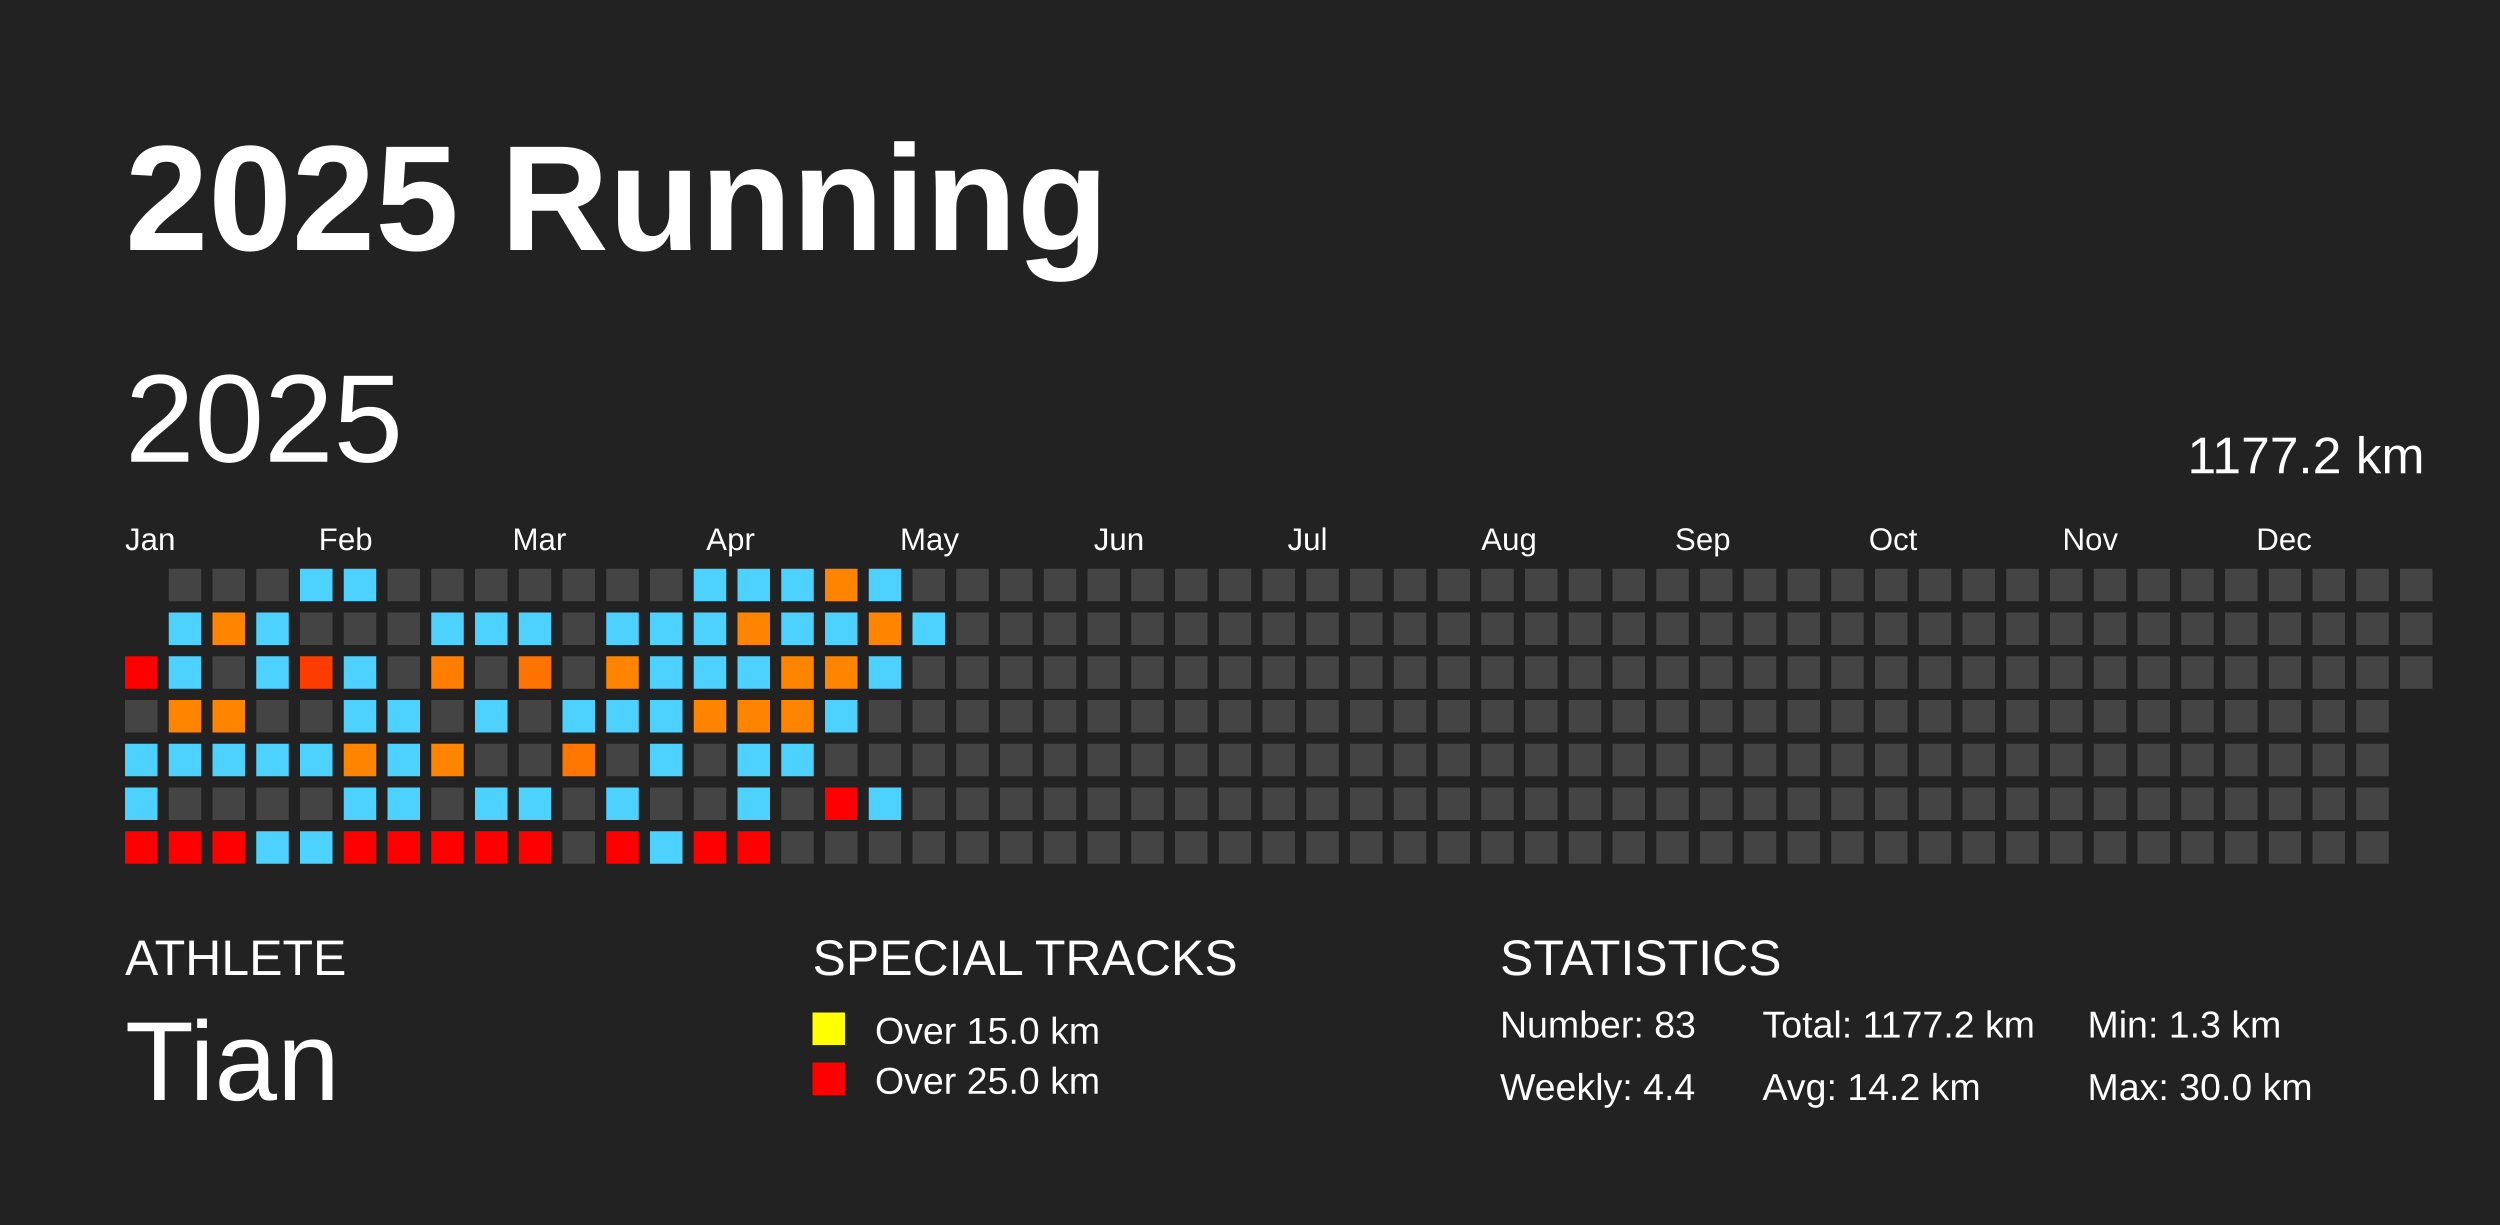
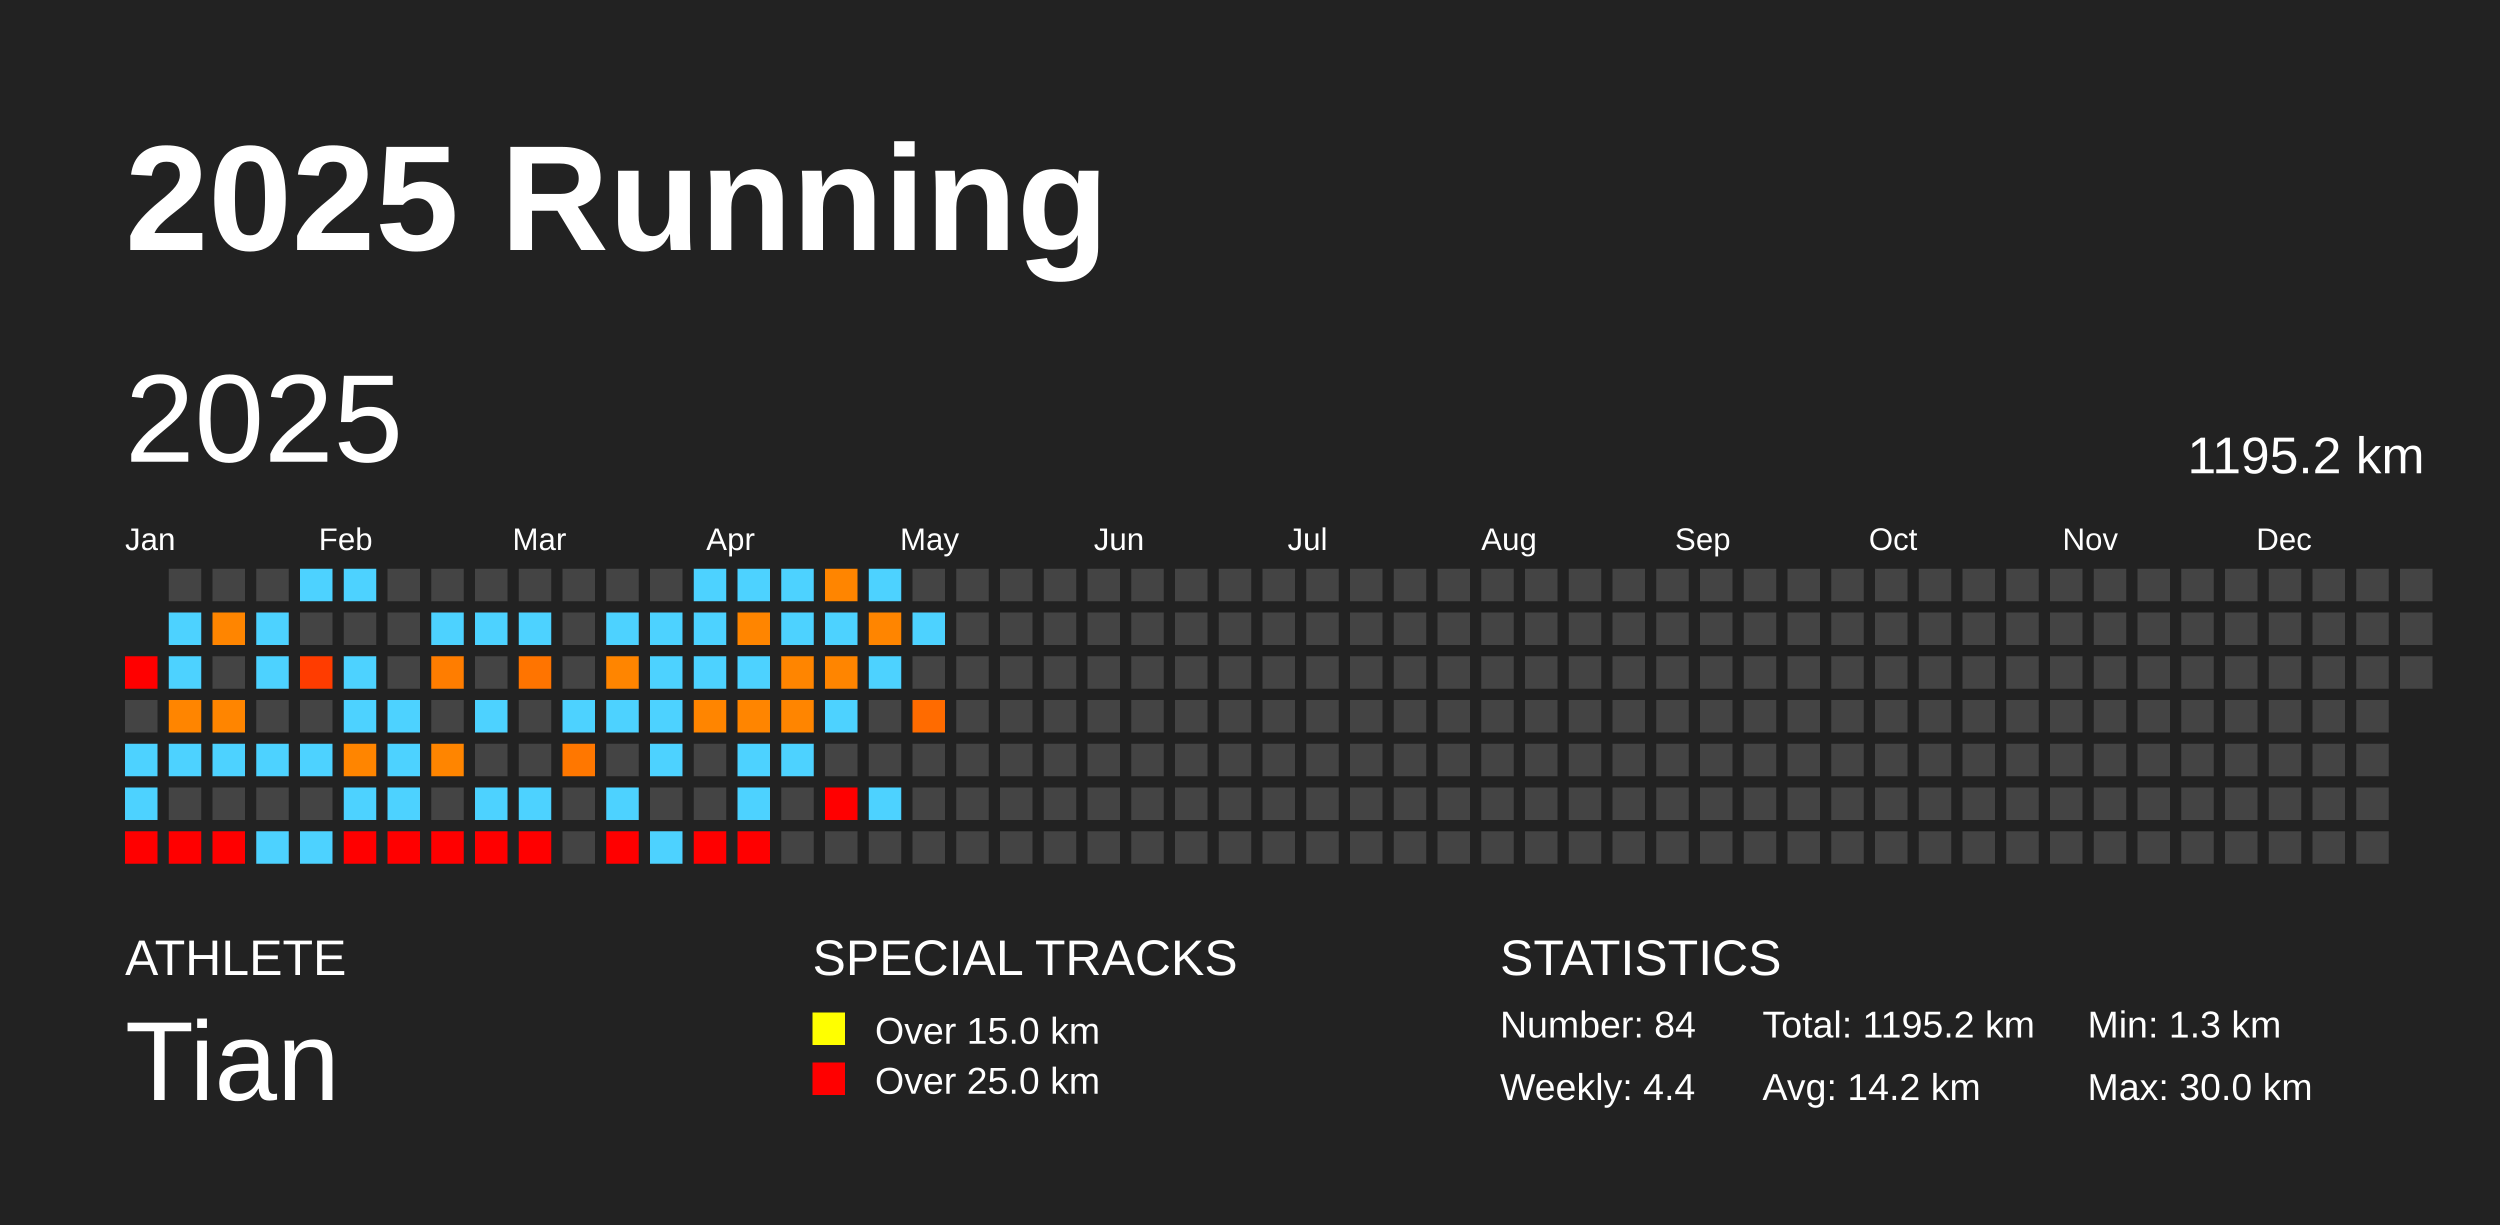
<svg xmlns="http://www.w3.org/2000/svg" baseProfile="full" height="98mm" version="1.1" viewBox="0,0,200,98" width="200mm">
  <defs />
  <rect fill="#222222" height="98" width="200" x="0" y="0" />
  <text fill="#FFFFFF" style="font-size:12px; font-family:Arial; font-weight:bold;" x="10" y="20">2025 Running</text>
  <text fill="#FFFFFF" style="font-size:4px; font-family:Arial" x="10" y="78">ATHLETE</text>
  <text fill="#FFFFFF" style="font-size:9px; font-family:Arial" x="10" y="88">Tian</text>
  <text fill="#FFFFFF" style="font-size:4px; font-family:Arial" x="65" y="78">SPECIAL TRACKS</text>
  <rect fill="yellow" height="2.6" width="2.6" x="65" y="81" />
  <text fill="#FFFFFF" style="font-size:3px; font-family:Arial" x="70" y="83.5">Over 15.0 km</text>
  <rect fill="red" height="2.6" width="2.6" x="65" y="85" />
  <text fill="#FFFFFF" style="font-size:3px; font-family:Arial" x="70" y="87.5">Over 25.0 km</text>
  <text fill="#FFFFFF" style="font-size:4px; font-family:Arial" x="120" y="78">STATISTICS</text>
-   <text fill="#FFFFFF" style="font-size:3px; font-family:Arial" x="120" y="83">Number: 83</text>
+   <text fill="#FFFFFF" style="font-size:3px; font-family:Arial" x="120" y="83">Number: 84</text>
  <text fill="#FFFFFF" style="font-size:3px; font-family:Arial" x="120" y="88">Weekly: 4.4</text>
-   <text fill="#FFFFFF" style="font-size:3px; font-family:Arial" x="141" y="83">Total: 1177.2 km</text>
+   <text fill="#FFFFFF" style="font-size:3px; font-family:Arial" x="141" y="83">Total: 1195.2 km</text>
  <text fill="#FFFFFF" style="font-size:3px; font-family:Arial" x="141" y="88">Avg: 14.2 km</text>
  <text fill="#FFFFFF" style="font-size:3px; font-family:Arial" x="167" y="83">Min: 1.3 km</text>
  <text fill="#FFFFFF" style="font-size:3px; font-family:Arial" x="167" y="88">Max: 30.0 km</text>
  <text dominant-baseline="hanging" fill="#FFFFFF" style="font-size:10.0px; font-family:Arial;" x="10" y="30">2025</text>
-   <text dominant-baseline="hanging" fill="#FFFFFF" style="font-size:4.125px; font-family:Arial;" x="175" y="35">1177.2 km</text>
+   <text dominant-baseline="hanging" fill="#FFFFFF" style="font-size:4.125px; font-family:Arial;" x="175" y="35">1195.2 km</text>
  <text fill="#FFFFFF" style="font-size:2.5px; font-family:Arial" x="10.0" y="44">Jan</text>
  <text fill="#FFFFFF" style="font-size:2.5px; font-family:Arial" x="25.5" y="44">Feb</text>
  <text fill="#FFFFFF" style="font-size:2.5px; font-family:Arial" x="41.0" y="44">Mar</text>
  <text fill="#FFFFFF" style="font-size:2.5px; font-family:Arial" x="56.5" y="44">Apr</text>
  <text fill="#FFFFFF" style="font-size:2.5px; font-family:Arial" x="72.0" y="44">May</text>
  <text fill="#FFFFFF" style="font-size:2.5px; font-family:Arial" x="87.5" y="44">Jun</text>
  <text fill="#FFFFFF" style="font-size:2.5px; font-family:Arial" x="103.0" y="44">Jul</text>
  <text fill="#FFFFFF" style="font-size:2.5px; font-family:Arial" x="118.5" y="44">Aug</text>
  <text fill="#FFFFFF" style="font-size:2.5px; font-family:Arial" x="134.0" y="44">Sep</text>
  <text fill="#FFFFFF" style="font-size:2.5px; font-family:Arial" x="149.5" y="44">Oct</text>
  <text fill="#FFFFFF" style="font-size:2.5px; font-family:Arial" x="165.0" y="44">Nov</text>
  <text fill="#FFFFFF" style="font-size:2.5px; font-family:Arial" x="180.5" y="44">Dec</text>
  <rect fill="red" height="2.6" width="2.6" x="10.0" y="52.5" />
  <rect fill="#444444" height="2.6" width="2.6" x="10.0" y="56.0" />
  <rect fill="#4dd2ff" height="2.6" width="2.6" x="10.0" y="59.5" />
  <rect fill="#4dd2ff" height="2.6" width="2.6" x="10.0" y="63.0" />
  <rect fill="red" height="2.6" width="2.6" x="10.0" y="66.5" />
  <rect fill="#444444" height="2.6" width="2.6" x="13.5" y="45.5" />
  <rect fill="#4dd2ff" height="2.6" width="2.6" x="13.5" y="49.0" />
  <rect fill="#4dd2ff" height="2.6" width="2.6" x="13.5" y="52.5" />
  <rect fill="#ff8500" height="2.6" width="2.6" x="13.5" y="56.0" />
  <rect fill="#4dd2ff" height="2.6" width="2.6" x="13.5" y="59.5" />
  <rect fill="#444444" height="2.6" width="2.6" x="13.5" y="63.0" />
  <rect fill="red" height="2.6" width="2.6" x="13.5" y="66.5" />
  <rect fill="#444444" height="2.6" width="2.6" x="17.0" y="45.5" />
  <rect fill="#ff8500" height="2.6" width="2.6" x="17.0" y="49.0" />
  <rect fill="#444444" height="2.6" width="2.6" x="17.0" y="52.5" />
  <rect fill="#ff8500" height="2.6" width="2.6" x="17.0" y="56.0" />
  <rect fill="#4dd2ff" height="2.6" width="2.6" x="17.0" y="59.5" />
  <rect fill="#444444" height="2.6" width="2.6" x="17.0" y="63.0" />
  <rect fill="red" height="2.6" width="2.6" x="17.0" y="66.5" />
  <rect fill="#444444" height="2.6" width="2.6" x="20.5" y="45.5" />
  <rect fill="#4dd2ff" height="2.6" width="2.6" x="20.5" y="49.0" />
  <rect fill="#4dd2ff" height="2.6" width="2.6" x="20.5" y="52.5" />
  <rect fill="#444444" height="2.6" width="2.6" x="20.5" y="56.0" />
  <rect fill="#4dd2ff" height="2.6" width="2.6" x="20.5" y="59.5" />
  <rect fill="#444444" height="2.6" width="2.6" x="20.5" y="63.0" />
  <rect fill="#4dd2ff" height="2.6" width="2.6" x="20.5" y="66.5" />
  <rect fill="#4dd2ff" height="2.6" width="2.6" x="24.0" y="45.5" />
  <rect fill="#444444" height="2.6" width="2.6" x="24.0" y="49.0" />
  <rect fill="#ff3c00" height="2.6" width="2.6" x="24.0" y="52.5" />
  <rect fill="#444444" height="2.6" width="2.6" x="24.0" y="56.0" />
  <rect fill="#4dd2ff" height="2.6" width="2.6" x="24.0" y="59.5" />
  <rect fill="#444444" height="2.6" width="2.6" x="24.0" y="63.0" />
  <rect fill="#4dd2ff" height="2.6" width="2.6" x="24.0" y="66.5" />
  <rect fill="#4dd2ff" height="2.6" width="2.6" x="27.5" y="45.5" />
  <rect fill="#444444" height="2.6" width="2.6" x="27.5" y="49.0" />
  <rect fill="#4dd2ff" height="2.6" width="2.6" x="27.5" y="52.5" />
  <rect fill="#4dd2ff" height="2.6" width="2.6" x="27.5" y="56.0" />
  <rect fill="#ff8500" height="2.6" width="2.6" x="27.5" y="59.5" />
  <rect fill="#4dd2ff" height="2.6" width="2.6" x="27.5" y="63.0" />
  <rect fill="red" height="2.6" width="2.6" x="27.5" y="66.5" />
  <rect fill="#444444" height="2.6" width="2.6" x="31.0" y="45.5" />
  <rect fill="#444444" height="2.6" width="2.6" x="31.0" y="49.0" />
  <rect fill="#444444" height="2.6" width="2.6" x="31.0" y="52.5" />
  <rect fill="#4dd2ff" height="2.6" width="2.6" x="31.0" y="56.0" />
  <rect fill="#4dd2ff" height="2.6" width="2.6" x="31.0" y="59.5" />
  <rect fill="#4dd2ff" height="2.6" width="2.6" x="31.0" y="63.0" />
  <rect fill="red" height="2.6" width="2.6" x="31.0" y="66.5" />
  <rect fill="#444444" height="2.6" width="2.6" x="34.5" y="45.5" />
  <rect fill="#4dd2ff" height="2.6" width="2.6" x="34.5" y="49.0" />
  <rect fill="#ff7d00" height="2.6" width="2.6" x="34.5" y="52.5" />
  <rect fill="#444444" height="2.6" width="2.6" x="34.5" y="56.0" />
  <rect fill="#ff8500" height="2.6" width="2.6" x="34.5" y="59.5" />
  <rect fill="#444444" height="2.6" width="2.6" x="34.5" y="63.0" />
  <rect fill="red" height="2.6" width="2.6" x="34.5" y="66.5" />
  <rect fill="#444444" height="2.6" width="2.6" x="38.0" y="45.5" />
  <rect fill="#4dd2ff" height="2.6" width="2.6" x="38.0" y="49.0" />
  <rect fill="#444444" height="2.6" width="2.6" x="38.0" y="52.5" />
  <rect fill="#4dd2ff" height="2.6" width="2.6" x="38.0" y="56.0" />
  <rect fill="#444444" height="2.6" width="2.6" x="38.0" y="59.5" />
  <rect fill="#4dd2ff" height="2.6" width="2.6" x="38.0" y="63.0" />
  <rect fill="red" height="2.6" width="2.6" x="38.0" y="66.5" />
  <rect fill="#444444" height="2.6" width="2.6" x="41.5" y="45.5" />
  <rect fill="#4dd2ff" height="2.6" width="2.6" x="41.5" y="49.0" />
  <rect fill="#ff7400" height="2.6" width="2.6" x="41.5" y="52.5" />
  <rect fill="#444444" height="2.6" width="2.6" x="41.5" y="56.0" />
  <rect fill="#444444" height="2.6" width="2.6" x="41.5" y="59.5" />
  <rect fill="#4dd2ff" height="2.6" width="2.6" x="41.5" y="63.0" />
  <rect fill="red" height="2.6" width="2.6" x="41.5" y="66.5" />
  <rect fill="#444444" height="2.6" width="2.6" x="45.0" y="45.5" />
  <rect fill="#444444" height="2.6" width="2.6" x="45.0" y="49.0" />
  <rect fill="#444444" height="2.6" width="2.6" x="45.0" y="52.5" />
  <rect fill="#4dd2ff" height="2.6" width="2.6" x="45.0" y="56.0" />
  <rect fill="#ff7700" height="2.6" width="2.6" x="45.0" y="59.5" />
  <rect fill="#444444" height="2.6" width="2.6" x="45.0" y="63.0" />
  <rect fill="#444444" height="2.6" width="2.6" x="45.0" y="66.5" />
  <rect fill="#444444" height="2.6" width="2.6" x="48.5" y="45.5" />
  <rect fill="#4dd2ff" height="2.6" width="2.6" x="48.5" y="49.0" />
  <rect fill="#ff8500" height="2.6" width="2.6" x="48.5" y="52.5" />
  <rect fill="#4dd2ff" height="2.6" width="2.6" x="48.5" y="56.0" />
  <rect fill="#444444" height="2.6" width="2.6" x="48.5" y="59.5" />
  <rect fill="#4dd2ff" height="2.6" width="2.6" x="48.5" y="63.0" />
  <rect fill="red" height="2.6" width="2.6" x="48.5" y="66.5" />
  <rect fill="#444444" height="2.6" width="2.6" x="52.0" y="45.5" />
  <rect fill="#4dd2ff" height="2.6" width="2.6" x="52.0" y="49.0" />
  <rect fill="#4dd2ff" height="2.6" width="2.6" x="52.0" y="52.5" />
  <rect fill="#4dd2ff" height="2.6" width="2.6" x="52.0" y="56.0" />
  <rect fill="#4dd2ff" height="2.6" width="2.6" x="52.0" y="59.5" />
  <rect fill="#444444" height="2.6" width="2.6" x="52.0" y="63.0" />
  <rect fill="#4dd2ff" height="2.6" width="2.6" x="52.0" y="66.5" />
  <rect fill="#4dd2ff" height="2.6" width="2.6" x="55.5" y="45.5" />
  <rect fill="#4dd2ff" height="2.6" width="2.6" x="55.5" y="49.0" />
  <rect fill="#4dd2ff" height="2.6" width="2.6" x="55.5" y="52.5" />
  <rect fill="#ff8500" height="2.6" width="2.6" x="55.5" y="56.0" />
  <rect fill="#444444" height="2.6" width="2.6" x="55.5" y="59.5" />
  <rect fill="#444444" height="2.6" width="2.6" x="55.5" y="63.0" />
  <rect fill="red" height="2.6" width="2.6" x="55.5" y="66.5" />
  <rect fill="#4dd2ff" height="2.6" width="2.6" x="59.0" y="45.5" />
  <rect fill="#ff8500" height="2.6" width="2.6" x="59.0" y="49.0" />
  <rect fill="#4dd2ff" height="2.6" width="2.6" x="59.0" y="52.5" />
  <rect fill="#ff8500" height="2.6" width="2.6" x="59.0" y="56.0" />
  <rect fill="#4dd2ff" height="2.6" width="2.6" x="59.0" y="59.5" />
  <rect fill="#4dd2ff" height="2.6" width="2.6" x="59.0" y="63.0" />
  <rect fill="red" height="2.6" width="2.6" x="59.0" y="66.5" />
  <rect fill="#4dd2ff" height="2.6" width="2.6" x="62.5" y="45.5" />
  <rect fill="#4dd2ff" height="2.6" width="2.6" x="62.5" y="49.0" />
  <rect fill="#ff8500" height="2.6" width="2.6" x="62.5" y="52.5" />
  <rect fill="#ff8500" height="2.6" width="2.6" x="62.5" y="56.0" />
  <rect fill="#4dd2ff" height="2.6" width="2.6" x="62.5" y="59.5" />
  <rect fill="#444444" height="2.6" width="2.6" x="62.5" y="63.0" />
  <rect fill="#444444" height="2.6" width="2.6" x="62.5" y="66.5" />
  <rect fill="#ff8500" height="2.6" width="2.6" x="66.0" y="45.5" />
  <rect fill="#4dd2ff" height="2.6" width="2.6" x="66.0" y="49.0" />
  <rect fill="#ff8500" height="2.6" width="2.6" x="66.0" y="52.5" />
  <rect fill="#4dd2ff" height="2.6" width="2.6" x="66.0" y="56.0" />
  <rect fill="#444444" height="2.6" width="2.6" x="66.0" y="59.5" />
  <rect fill="red" height="2.6" width="2.6" x="66.0" y="63.0" />
  <rect fill="#444444" height="2.6" width="2.6" x="66.0" y="66.5" />
  <rect fill="#4dd2ff" height="2.6" width="2.6" x="69.5" y="45.5" />
  <rect fill="#ff8500" height="2.6" width="2.6" x="69.5" y="49.0" />
  <rect fill="#4dd2ff" height="2.6" width="2.6" x="69.5" y="52.5" />
  <rect fill="#444444" height="2.6" width="2.6" x="69.5" y="56.0" />
  <rect fill="#444444" height="2.6" width="2.6" x="69.5" y="59.5" />
  <rect fill="#4dd2ff" height="2.6" width="2.6" x="69.5" y="63.0" />
  <rect fill="#444444" height="2.6" width="2.6" x="69.5" y="66.5" />
  <rect fill="#444444" height="2.6" width="2.6" x="73.0" y="45.5" />
  <rect fill="#4dd2ff" height="2.6" width="2.6" x="73.0" y="49.0" />
  <rect fill="#444444" height="2.6" width="2.6" x="73.0" y="52.5" />
-   <rect fill="#444444" height="2.6" width="2.6" x="73.0" y="56.0" />
+   <rect fill="#ff6b00" height="2.6" width="2.6" x="73.0" y="56.0" />
  <rect fill="#444444" height="2.6" width="2.6" x="73.0" y="59.5" />
  <rect fill="#444444" height="2.6" width="2.6" x="73.0" y="63.0" />
  <rect fill="#444444" height="2.6" width="2.6" x="73.0" y="66.5" />
  <rect fill="#444444" height="2.6" width="2.6" x="76.5" y="45.5" />
  <rect fill="#444444" height="2.6" width="2.6" x="76.5" y="49.0" />
  <rect fill="#444444" height="2.6" width="2.6" x="76.5" y="52.5" />
  <rect fill="#444444" height="2.6" width="2.6" x="76.5" y="56.0" />
  <rect fill="#444444" height="2.6" width="2.6" x="76.5" y="59.5" />
  <rect fill="#444444" height="2.6" width="2.6" x="76.5" y="63.0" />
  <rect fill="#444444" height="2.6" width="2.6" x="76.5" y="66.5" />
  <rect fill="#444444" height="2.6" width="2.6" x="80.0" y="45.5" />
  <rect fill="#444444" height="2.6" width="2.6" x="80.0" y="49.0" />
  <rect fill="#444444" height="2.6" width="2.6" x="80.0" y="52.5" />
  <rect fill="#444444" height="2.6" width="2.6" x="80.0" y="56.0" />
  <rect fill="#444444" height="2.6" width="2.6" x="80.0" y="59.5" />
  <rect fill="#444444" height="2.6" width="2.6" x="80.0" y="63.0" />
  <rect fill="#444444" height="2.6" width="2.6" x="80.0" y="66.5" />
  <rect fill="#444444" height="2.6" width="2.6" x="83.5" y="45.5" />
  <rect fill="#444444" height="2.6" width="2.6" x="83.5" y="49.0" />
  <rect fill="#444444" height="2.6" width="2.6" x="83.5" y="52.5" />
  <rect fill="#444444" height="2.6" width="2.6" x="83.5" y="56.0" />
  <rect fill="#444444" height="2.6" width="2.6" x="83.5" y="59.5" />
  <rect fill="#444444" height="2.6" width="2.6" x="83.5" y="63.0" />
  <rect fill="#444444" height="2.6" width="2.6" x="83.5" y="66.5" />
  <rect fill="#444444" height="2.6" width="2.6" x="87.0" y="45.5" />
  <rect fill="#444444" height="2.6" width="2.6" x="87.0" y="49.0" />
  <rect fill="#444444" height="2.6" width="2.6" x="87.0" y="52.5" />
  <rect fill="#444444" height="2.6" width="2.6" x="87.0" y="56.0" />
  <rect fill="#444444" height="2.6" width="2.6" x="87.0" y="59.5" />
  <rect fill="#444444" height="2.6" width="2.6" x="87.0" y="63.0" />
  <rect fill="#444444" height="2.6" width="2.6" x="87.0" y="66.5" />
  <rect fill="#444444" height="2.6" width="2.6" x="90.5" y="45.5" />
  <rect fill="#444444" height="2.6" width="2.6" x="90.5" y="49.0" />
  <rect fill="#444444" height="2.6" width="2.6" x="90.5" y="52.5" />
  <rect fill="#444444" height="2.6" width="2.6" x="90.5" y="56.0" />
  <rect fill="#444444" height="2.6" width="2.6" x="90.5" y="59.5" />
  <rect fill="#444444" height="2.6" width="2.6" x="90.5" y="63.0" />
  <rect fill="#444444" height="2.6" width="2.6" x="90.5" y="66.5" />
  <rect fill="#444444" height="2.6" width="2.6" x="94.0" y="45.5" />
  <rect fill="#444444" height="2.6" width="2.6" x="94.0" y="49.0" />
  <rect fill="#444444" height="2.6" width="2.6" x="94.0" y="52.5" />
  <rect fill="#444444" height="2.6" width="2.6" x="94.0" y="56.0" />
  <rect fill="#444444" height="2.6" width="2.6" x="94.0" y="59.5" />
  <rect fill="#444444" height="2.6" width="2.6" x="94.0" y="63.0" />
  <rect fill="#444444" height="2.6" width="2.6" x="94.0" y="66.5" />
  <rect fill="#444444" height="2.6" width="2.6" x="97.5" y="45.5" />
  <rect fill="#444444" height="2.6" width="2.6" x="97.5" y="49.0" />
  <rect fill="#444444" height="2.6" width="2.6" x="97.5" y="52.5" />
  <rect fill="#444444" height="2.6" width="2.6" x="97.5" y="56.0" />
  <rect fill="#444444" height="2.6" width="2.6" x="97.5" y="59.5" />
  <rect fill="#444444" height="2.6" width="2.6" x="97.5" y="63.0" />
  <rect fill="#444444" height="2.6" width="2.6" x="97.5" y="66.5" />
  <rect fill="#444444" height="2.6" width="2.6" x="101.0" y="45.5" />
  <rect fill="#444444" height="2.6" width="2.6" x="101.0" y="49.0" />
  <rect fill="#444444" height="2.6" width="2.6" x="101.0" y="52.5" />
  <rect fill="#444444" height="2.6" width="2.6" x="101.0" y="56.0" />
  <rect fill="#444444" height="2.6" width="2.6" x="101.0" y="59.5" />
  <rect fill="#444444" height="2.6" width="2.6" x="101.0" y="63.0" />
  <rect fill="#444444" height="2.6" width="2.6" x="101.0" y="66.5" />
  <rect fill="#444444" height="2.6" width="2.6" x="104.5" y="45.5" />
  <rect fill="#444444" height="2.6" width="2.6" x="104.5" y="49.0" />
  <rect fill="#444444" height="2.6" width="2.6" x="104.5" y="52.5" />
  <rect fill="#444444" height="2.6" width="2.6" x="104.5" y="56.0" />
  <rect fill="#444444" height="2.6" width="2.6" x="104.5" y="59.5" />
  <rect fill="#444444" height="2.6" width="2.6" x="104.5" y="63.0" />
  <rect fill="#444444" height="2.6" width="2.6" x="104.5" y="66.5" />
  <rect fill="#444444" height="2.6" width="2.6" x="108.0" y="45.5" />
  <rect fill="#444444" height="2.6" width="2.6" x="108.0" y="49.0" />
  <rect fill="#444444" height="2.6" width="2.6" x="108.0" y="52.5" />
  <rect fill="#444444" height="2.6" width="2.6" x="108.0" y="56.0" />
  <rect fill="#444444" height="2.6" width="2.6" x="108.0" y="59.5" />
  <rect fill="#444444" height="2.6" width="2.6" x="108.0" y="63.0" />
  <rect fill="#444444" height="2.6" width="2.6" x="108.0" y="66.5" />
  <rect fill="#444444" height="2.6" width="2.6" x="111.5" y="45.5" />
  <rect fill="#444444" height="2.6" width="2.6" x="111.5" y="49.0" />
  <rect fill="#444444" height="2.6" width="2.6" x="111.5" y="52.5" />
  <rect fill="#444444" height="2.6" width="2.6" x="111.5" y="56.0" />
  <rect fill="#444444" height="2.6" width="2.6" x="111.5" y="59.5" />
  <rect fill="#444444" height="2.6" width="2.6" x="111.5" y="63.0" />
  <rect fill="#444444" height="2.6" width="2.6" x="111.5" y="66.5" />
  <rect fill="#444444" height="2.6" width="2.6" x="115.0" y="45.5" />
  <rect fill="#444444" height="2.6" width="2.6" x="115.0" y="49.0" />
  <rect fill="#444444" height="2.6" width="2.6" x="115.0" y="52.5" />
  <rect fill="#444444" height="2.6" width="2.6" x="115.0" y="56.0" />
  <rect fill="#444444" height="2.6" width="2.6" x="115.0" y="59.5" />
  <rect fill="#444444" height="2.6" width="2.6" x="115.0" y="63.0" />
  <rect fill="#444444" height="2.6" width="2.6" x="115.0" y="66.5" />
  <rect fill="#444444" height="2.6" width="2.6" x="118.5" y="45.5" />
  <rect fill="#444444" height="2.6" width="2.6" x="118.5" y="49.0" />
  <rect fill="#444444" height="2.6" width="2.6" x="118.5" y="52.5" />
  <rect fill="#444444" height="2.6" width="2.6" x="118.5" y="56.0" />
  <rect fill="#444444" height="2.6" width="2.6" x="118.5" y="59.5" />
  <rect fill="#444444" height="2.6" width="2.6" x="118.5" y="63.0" />
  <rect fill="#444444" height="2.6" width="2.6" x="118.5" y="66.5" />
  <rect fill="#444444" height="2.6" width="2.6" x="122.0" y="45.5" />
  <rect fill="#444444" height="2.6" width="2.6" x="122.0" y="49.0" />
  <rect fill="#444444" height="2.6" width="2.6" x="122.0" y="52.5" />
  <rect fill="#444444" height="2.6" width="2.6" x="122.0" y="56.0" />
  <rect fill="#444444" height="2.6" width="2.6" x="122.0" y="59.5" />
  <rect fill="#444444" height="2.6" width="2.6" x="122.0" y="63.0" />
  <rect fill="#444444" height="2.6" width="2.6" x="122.0" y="66.5" />
  <rect fill="#444444" height="2.6" width="2.6" x="125.5" y="45.5" />
  <rect fill="#444444" height="2.6" width="2.6" x="125.5" y="49.0" />
  <rect fill="#444444" height="2.6" width="2.6" x="125.5" y="52.5" />
  <rect fill="#444444" height="2.6" width="2.6" x="125.5" y="56.0" />
  <rect fill="#444444" height="2.6" width="2.6" x="125.5" y="59.5" />
  <rect fill="#444444" height="2.6" width="2.6" x="125.5" y="63.0" />
  <rect fill="#444444" height="2.6" width="2.6" x="125.5" y="66.5" />
  <rect fill="#444444" height="2.6" width="2.6" x="129.0" y="45.5" />
  <rect fill="#444444" height="2.6" width="2.6" x="129.0" y="49.0" />
  <rect fill="#444444" height="2.6" width="2.6" x="129.0" y="52.5" />
  <rect fill="#444444" height="2.6" width="2.6" x="129.0" y="56.0" />
  <rect fill="#444444" height="2.6" width="2.6" x="129.0" y="59.5" />
  <rect fill="#444444" height="2.6" width="2.6" x="129.0" y="63.0" />
  <rect fill="#444444" height="2.6" width="2.6" x="129.0" y="66.5" />
  <rect fill="#444444" height="2.6" width="2.6" x="132.5" y="45.5" />
  <rect fill="#444444" height="2.6" width="2.6" x="132.5" y="49.0" />
  <rect fill="#444444" height="2.6" width="2.6" x="132.5" y="52.5" />
  <rect fill="#444444" height="2.6" width="2.6" x="132.5" y="56.0" />
  <rect fill="#444444" height="2.6" width="2.6" x="132.5" y="59.5" />
  <rect fill="#444444" height="2.6" width="2.6" x="132.5" y="63.0" />
  <rect fill="#444444" height="2.6" width="2.6" x="132.5" y="66.5" />
  <rect fill="#444444" height="2.6" width="2.6" x="136.0" y="45.5" />
  <rect fill="#444444" height="2.6" width="2.6" x="136.0" y="49.0" />
  <rect fill="#444444" height="2.6" width="2.6" x="136.0" y="52.5" />
  <rect fill="#444444" height="2.6" width="2.6" x="136.0" y="56.0" />
  <rect fill="#444444" height="2.6" width="2.6" x="136.0" y="59.5" />
  <rect fill="#444444" height="2.6" width="2.6" x="136.0" y="63.0" />
  <rect fill="#444444" height="2.6" width="2.6" x="136.0" y="66.5" />
  <rect fill="#444444" height="2.6" width="2.6" x="139.5" y="45.5" />
  <rect fill="#444444" height="2.6" width="2.6" x="139.5" y="49.0" />
  <rect fill="#444444" height="2.6" width="2.6" x="139.5" y="52.5" />
  <rect fill="#444444" height="2.6" width="2.6" x="139.5" y="56.0" />
  <rect fill="#444444" height="2.6" width="2.6" x="139.5" y="59.5" />
  <rect fill="#444444" height="2.6" width="2.6" x="139.5" y="63.0" />
  <rect fill="#444444" height="2.6" width="2.6" x="139.5" y="66.5" />
  <rect fill="#444444" height="2.6" width="2.6" x="143.0" y="45.5" />
  <rect fill="#444444" height="2.6" width="2.6" x="143.0" y="49.0" />
  <rect fill="#444444" height="2.6" width="2.6" x="143.0" y="52.5" />
  <rect fill="#444444" height="2.6" width="2.6" x="143.0" y="56.0" />
  <rect fill="#444444" height="2.6" width="2.6" x="143.0" y="59.5" />
  <rect fill="#444444" height="2.6" width="2.6" x="143.0" y="63.0" />
  <rect fill="#444444" height="2.6" width="2.6" x="143.0" y="66.5" />
  <rect fill="#444444" height="2.6" width="2.6" x="146.5" y="45.5" />
  <rect fill="#444444" height="2.6" width="2.6" x="146.5" y="49.0" />
  <rect fill="#444444" height="2.6" width="2.6" x="146.5" y="52.5" />
  <rect fill="#444444" height="2.6" width="2.6" x="146.5" y="56.0" />
  <rect fill="#444444" height="2.6" width="2.6" x="146.5" y="59.5" />
  <rect fill="#444444" height="2.6" width="2.6" x="146.5" y="63.0" />
  <rect fill="#444444" height="2.6" width="2.6" x="146.5" y="66.5" />
  <rect fill="#444444" height="2.6" width="2.6" x="150.0" y="45.5" />
  <rect fill="#444444" height="2.6" width="2.6" x="150.0" y="49.0" />
  <rect fill="#444444" height="2.6" width="2.6" x="150.0" y="52.5" />
  <rect fill="#444444" height="2.6" width="2.6" x="150.0" y="56.0" />
  <rect fill="#444444" height="2.6" width="2.6" x="150.0" y="59.5" />
  <rect fill="#444444" height="2.6" width="2.6" x="150.0" y="63.0" />
  <rect fill="#444444" height="2.6" width="2.6" x="150.0" y="66.5" />
  <rect fill="#444444" height="2.6" width="2.6" x="153.5" y="45.5" />
  <rect fill="#444444" height="2.6" width="2.6" x="153.5" y="49.0" />
  <rect fill="#444444" height="2.6" width="2.6" x="153.5" y="52.5" />
  <rect fill="#444444" height="2.6" width="2.6" x="153.5" y="56.0" />
  <rect fill="#444444" height="2.6" width="2.6" x="153.5" y="59.5" />
  <rect fill="#444444" height="2.6" width="2.6" x="153.5" y="63.0" />
  <rect fill="#444444" height="2.6" width="2.6" x="153.5" y="66.5" />
  <rect fill="#444444" height="2.6" width="2.6" x="157.0" y="45.5" />
  <rect fill="#444444" height="2.6" width="2.6" x="157.0" y="49.0" />
  <rect fill="#444444" height="2.6" width="2.6" x="157.0" y="52.5" />
  <rect fill="#444444" height="2.6" width="2.6" x="157.0" y="56.0" />
  <rect fill="#444444" height="2.6" width="2.6" x="157.0" y="59.5" />
  <rect fill="#444444" height="2.6" width="2.6" x="157.0" y="63.0" />
  <rect fill="#444444" height="2.6" width="2.6" x="157.0" y="66.5" />
  <rect fill="#444444" height="2.6" width="2.6" x="160.5" y="45.5" />
  <rect fill="#444444" height="2.6" width="2.6" x="160.5" y="49.0" />
  <rect fill="#444444" height="2.6" width="2.6" x="160.5" y="52.5" />
  <rect fill="#444444" height="2.6" width="2.6" x="160.5" y="56.0" />
  <rect fill="#444444" height="2.6" width="2.6" x="160.5" y="59.5" />
  <rect fill="#444444" height="2.6" width="2.6" x="160.5" y="63.0" />
  <rect fill="#444444" height="2.6" width="2.6" x="160.5" y="66.5" />
  <rect fill="#444444" height="2.6" width="2.6" x="164.0" y="45.5" />
  <rect fill="#444444" height="2.6" width="2.6" x="164.0" y="49.0" />
  <rect fill="#444444" height="2.6" width="2.6" x="164.0" y="52.5" />
  <rect fill="#444444" height="2.6" width="2.6" x="164.0" y="56.0" />
  <rect fill="#444444" height="2.6" width="2.6" x="164.0" y="59.5" />
  <rect fill="#444444" height="2.6" width="2.6" x="164.0" y="63.0" />
  <rect fill="#444444" height="2.6" width="2.6" x="164.0" y="66.5" />
  <rect fill="#444444" height="2.6" width="2.6" x="167.5" y="45.5" />
  <rect fill="#444444" height="2.6" width="2.6" x="167.5" y="49.0" />
  <rect fill="#444444" height="2.6" width="2.6" x="167.5" y="52.5" />
  <rect fill="#444444" height="2.6" width="2.6" x="167.5" y="56.0" />
  <rect fill="#444444" height="2.6" width="2.6" x="167.5" y="59.5" />
  <rect fill="#444444" height="2.6" width="2.6" x="167.5" y="63.0" />
  <rect fill="#444444" height="2.6" width="2.6" x="167.5" y="66.5" />
  <rect fill="#444444" height="2.6" width="2.6" x="171.0" y="45.5" />
  <rect fill="#444444" height="2.6" width="2.6" x="171.0" y="49.0" />
  <rect fill="#444444" height="2.6" width="2.6" x="171.0" y="52.5" />
  <rect fill="#444444" height="2.6" width="2.6" x="171.0" y="56.0" />
  <rect fill="#444444" height="2.6" width="2.6" x="171.0" y="59.5" />
  <rect fill="#444444" height="2.6" width="2.6" x="171.0" y="63.0" />
  <rect fill="#444444" height="2.6" width="2.6" x="171.0" y="66.5" />
  <rect fill="#444444" height="2.6" width="2.6" x="174.5" y="45.5" />
  <rect fill="#444444" height="2.6" width="2.6" x="174.5" y="49.0" />
  <rect fill="#444444" height="2.6" width="2.6" x="174.5" y="52.5" />
  <rect fill="#444444" height="2.6" width="2.6" x="174.5" y="56.0" />
  <rect fill="#444444" height="2.6" width="2.6" x="174.5" y="59.5" />
  <rect fill="#444444" height="2.6" width="2.6" x="174.5" y="63.0" />
  <rect fill="#444444" height="2.6" width="2.6" x="174.5" y="66.5" />
  <rect fill="#444444" height="2.6" width="2.6" x="178.0" y="45.5" />
  <rect fill="#444444" height="2.6" width="2.6" x="178.0" y="49.0" />
  <rect fill="#444444" height="2.6" width="2.6" x="178.0" y="52.5" />
  <rect fill="#444444" height="2.6" width="2.6" x="178.0" y="56.0" />
  <rect fill="#444444" height="2.6" width="2.6" x="178.0" y="59.5" />
  <rect fill="#444444" height="2.6" width="2.6" x="178.0" y="63.0" />
  <rect fill="#444444" height="2.6" width="2.6" x="178.0" y="66.5" />
  <rect fill="#444444" height="2.6" width="2.6" x="181.5" y="45.5" />
  <rect fill="#444444" height="2.6" width="2.6" x="181.5" y="49.0" />
  <rect fill="#444444" height="2.6" width="2.6" x="181.5" y="52.5" />
  <rect fill="#444444" height="2.6" width="2.6" x="181.5" y="56.0" />
  <rect fill="#444444" height="2.6" width="2.6" x="181.5" y="59.5" />
  <rect fill="#444444" height="2.6" width="2.6" x="181.5" y="63.0" />
  <rect fill="#444444" height="2.6" width="2.6" x="181.5" y="66.5" />
  <rect fill="#444444" height="2.6" width="2.6" x="185.0" y="45.5" />
  <rect fill="#444444" height="2.6" width="2.6" x="185.0" y="49.0" />
  <rect fill="#444444" height="2.6" width="2.6" x="185.0" y="52.5" />
  <rect fill="#444444" height="2.6" width="2.6" x="185.0" y="56.0" />
  <rect fill="#444444" height="2.6" width="2.6" x="185.0" y="59.5" />
  <rect fill="#444444" height="2.6" width="2.6" x="185.0" y="63.0" />
  <rect fill="#444444" height="2.6" width="2.6" x="185.0" y="66.5" />
  <rect fill="#444444" height="2.6" width="2.6" x="188.5" y="45.5" />
  <rect fill="#444444" height="2.6" width="2.6" x="188.5" y="49.0" />
  <rect fill="#444444" height="2.6" width="2.6" x="188.5" y="52.5" />
  <rect fill="#444444" height="2.6" width="2.6" x="188.5" y="56.0" />
  <rect fill="#444444" height="2.6" width="2.6" x="188.5" y="59.5" />
  <rect fill="#444444" height="2.6" width="2.6" x="188.5" y="63.0" />
  <rect fill="#444444" height="2.6" width="2.6" x="188.5" y="66.5" />
  <rect fill="#444444" height="2.6" width="2.6" x="192.0" y="45.5" />
  <rect fill="#444444" height="2.6" width="2.6" x="192.0" y="49.0" />
  <rect fill="#444444" height="2.6" width="2.6" x="192.0" y="52.5" />
</svg>
